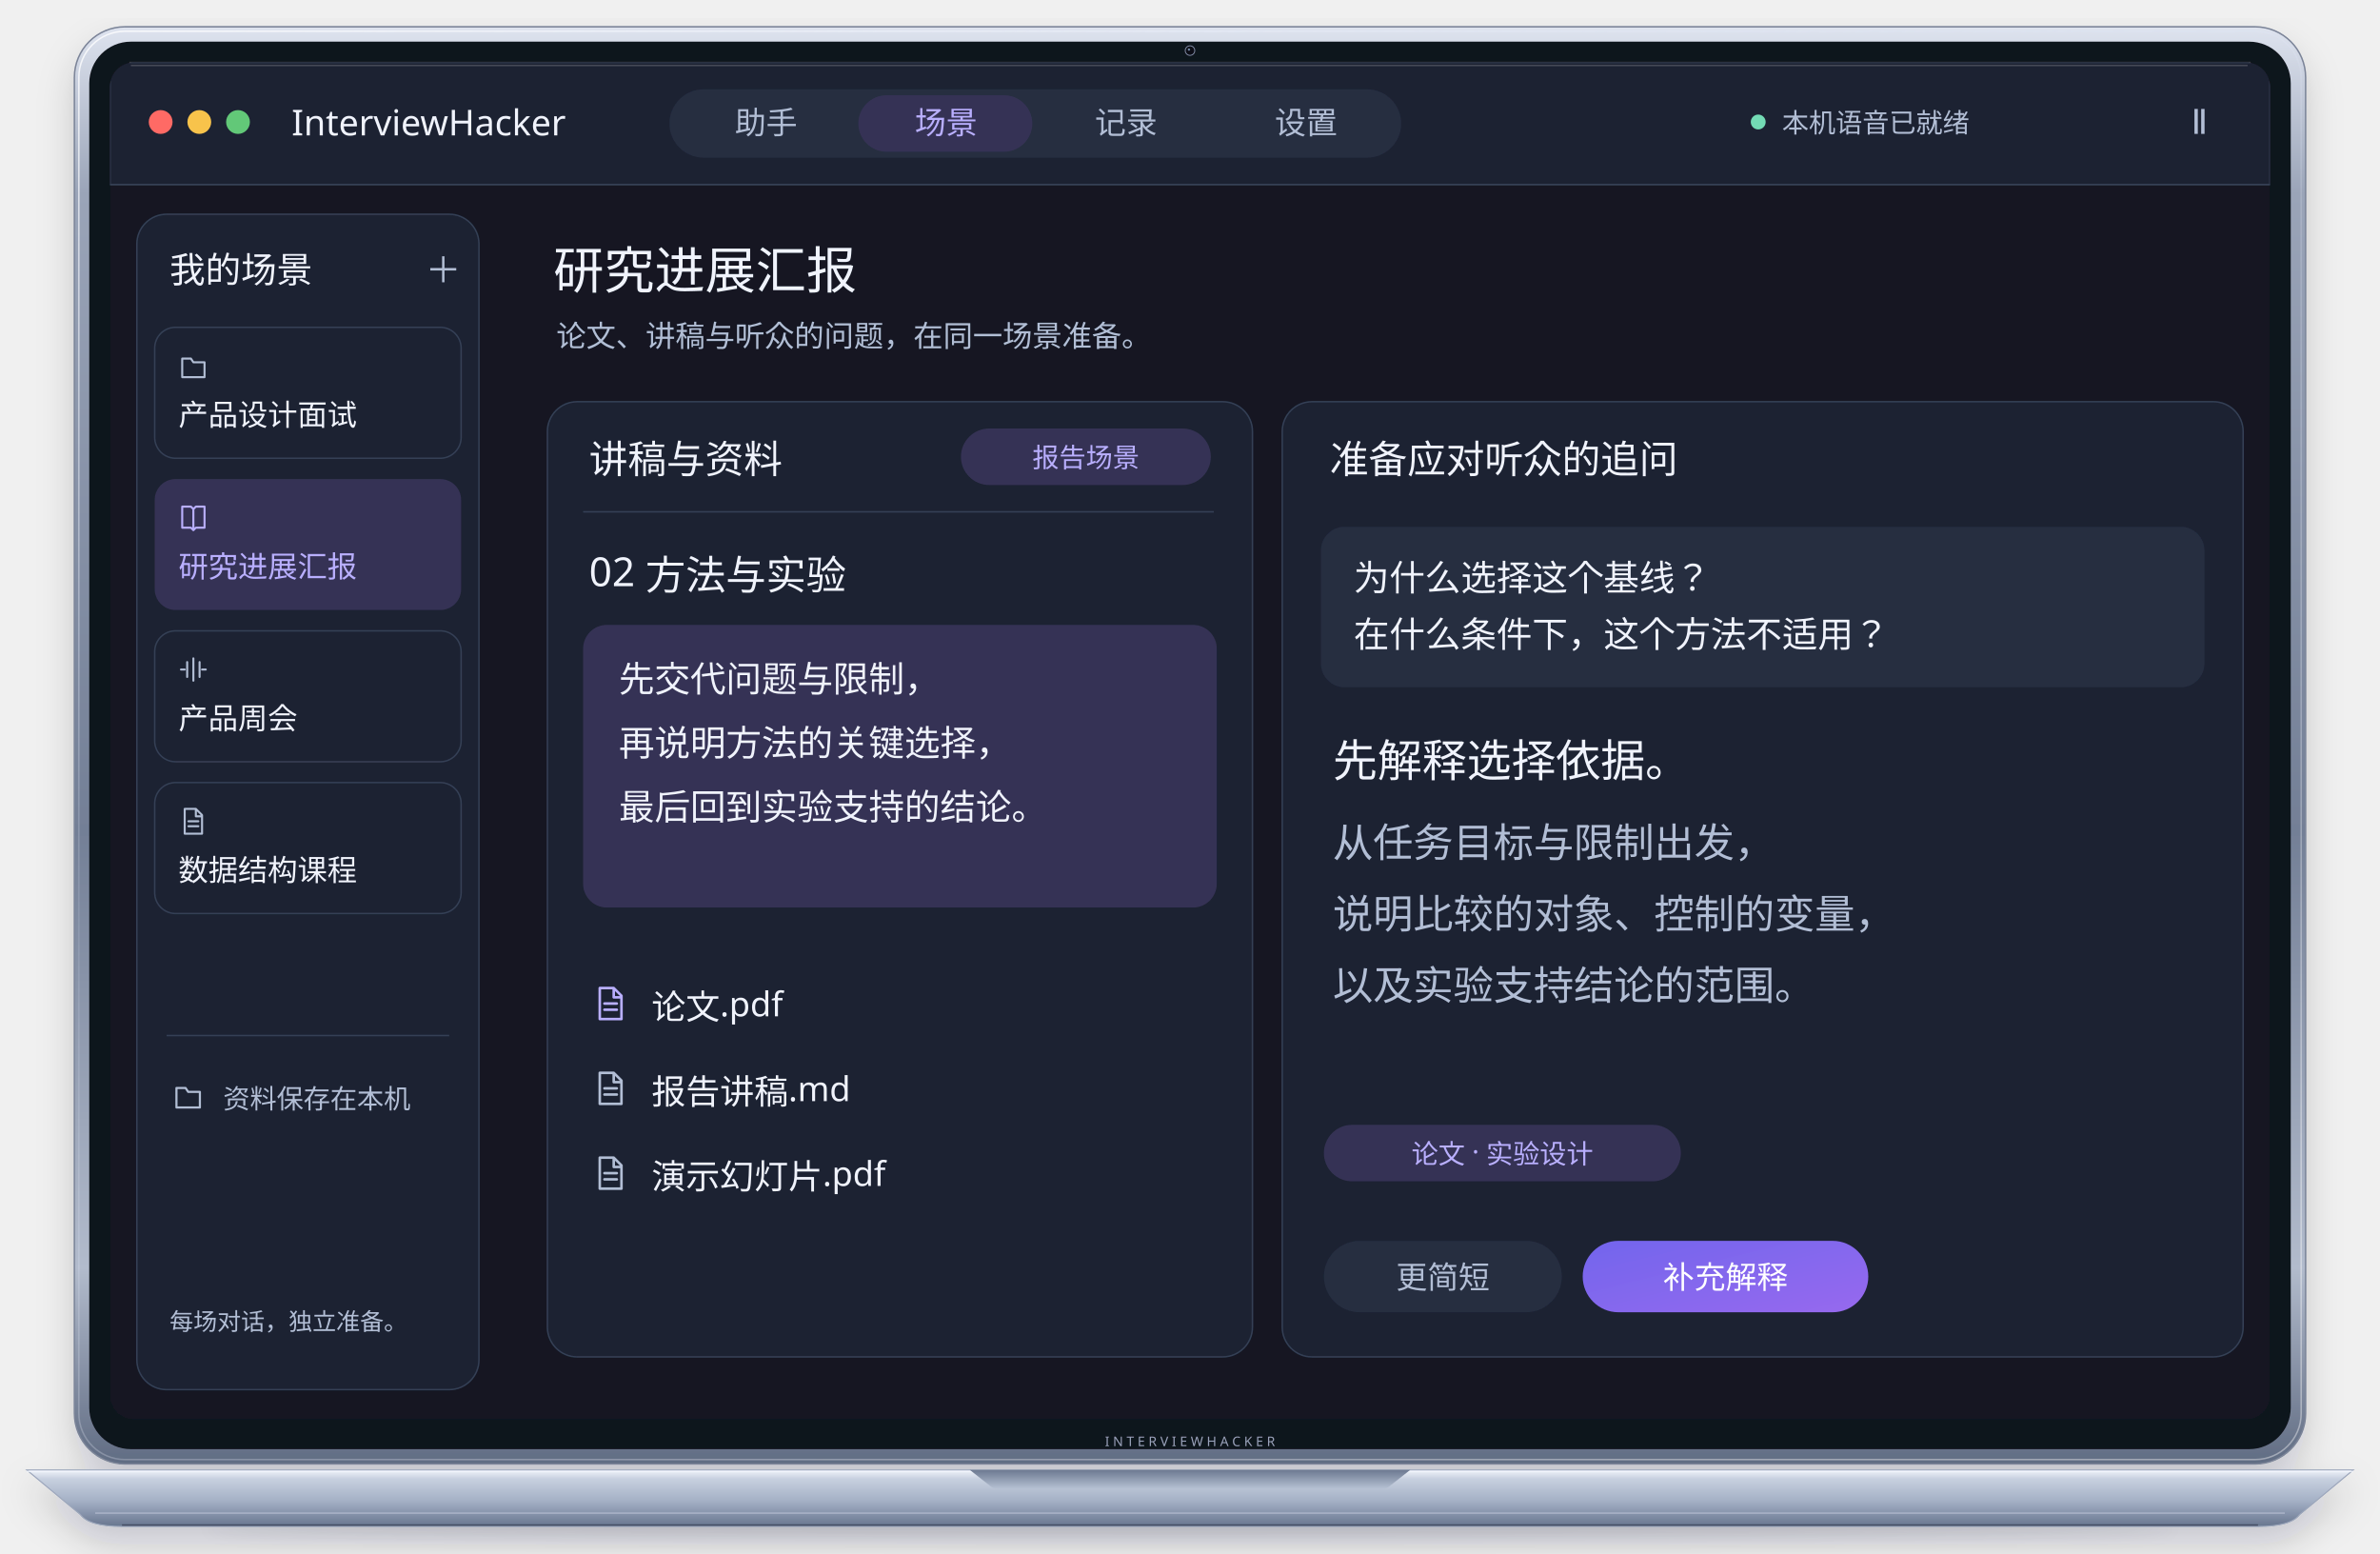
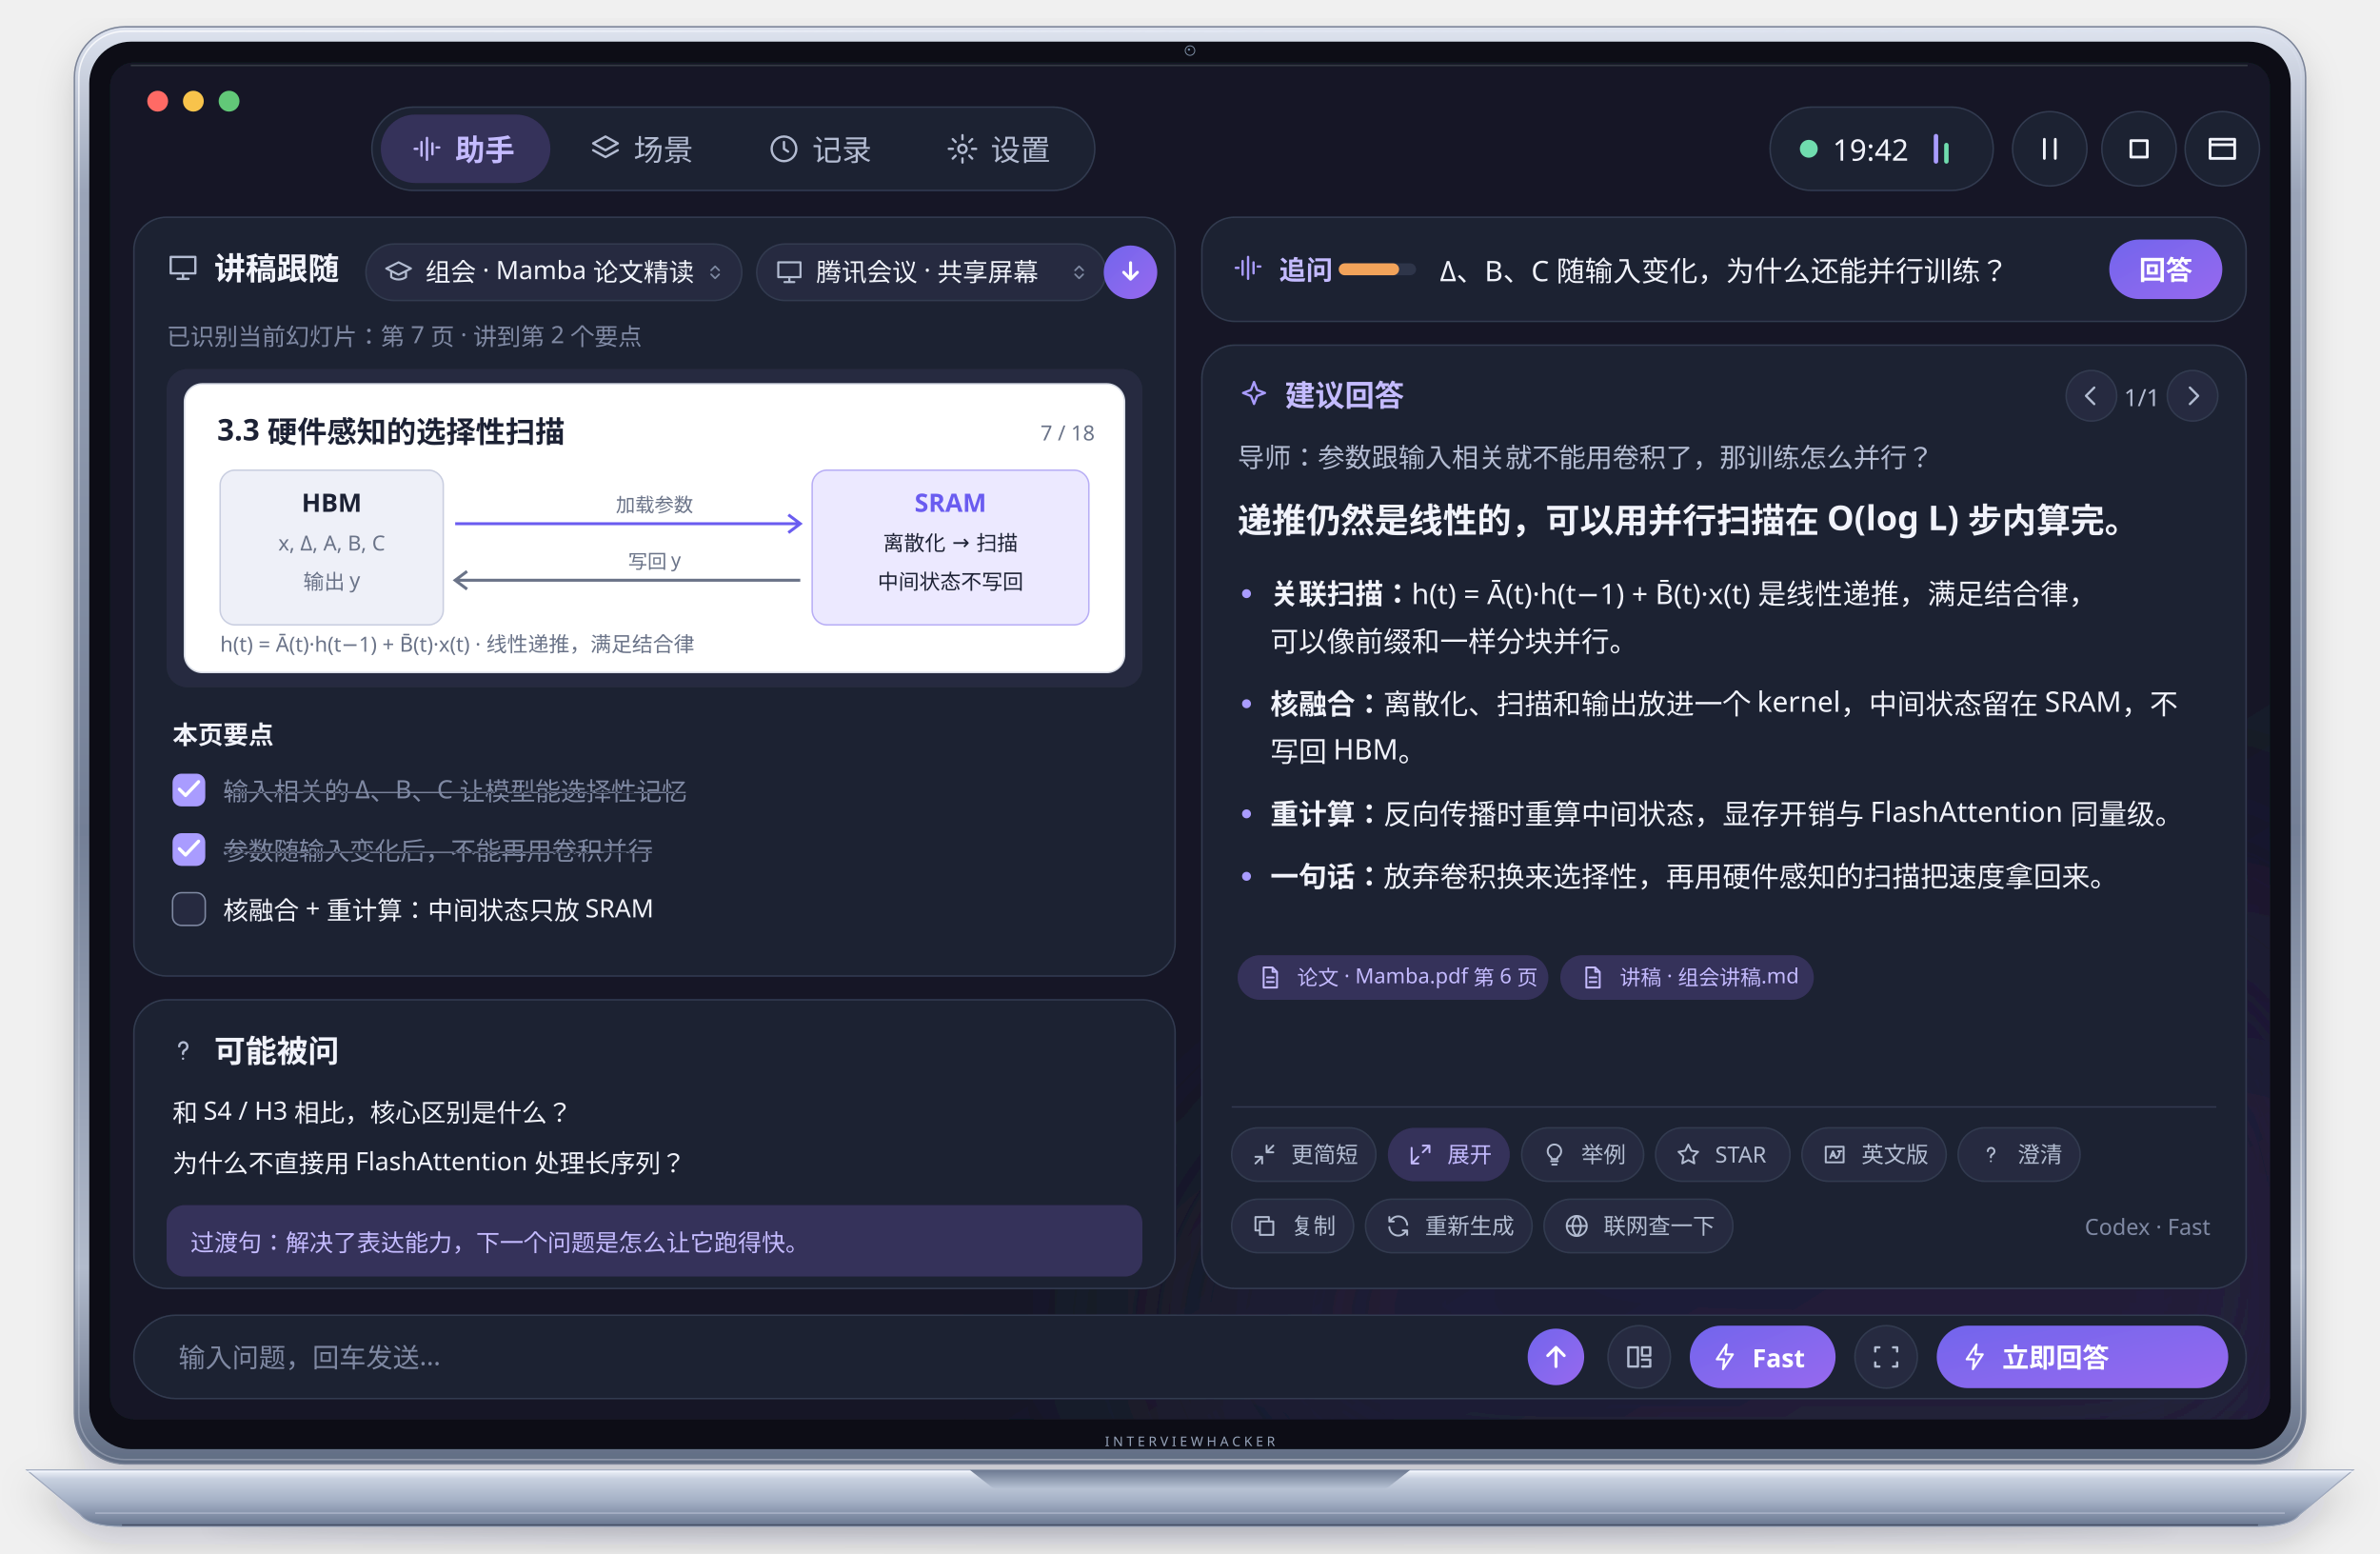
<svg xmlns="http://www.w3.org/2000/svg" width="1600" height="1044" viewBox="0 0 1600 1044" fill="none">
  <defs>
    <linearGradient id="accent" x1="0" y1="0" x2="1" y2="1">
      <stop stop-color="#7265ed" />
      <stop offset="1" stop-color="#9769ee" />
+     </linearGradient>
+     <linearGradient id="canvas" x1="0" y1="0" x2="1" y2="1">
+       <stop stop-color="#151926" />
+       <stop offset=".7" stop-color="#151926" />
+       <stop offset="1" stop-color="#221d3a" />
+     </linearGradient>
+     <linearGradient id="room" x1="0" y1="0" x2="1" y2="1">
+       <stop stop-color="#3a4258" />
+       <stop offset="1" stop-color="#1f2434" />
    </linearGradient>
    <linearGradient id="metal" x1="0" y1="0" x2="0" y2="1">
      <stop stop-color="#e1e6f1" />
      <stop offset=".12" stop-color="#9aa4b8" />
      <stop offset=".56" stop-color="#737f96" />
      <stop offset=".86" stop-color="#b2bbcc" />
      <stop offset="1" stop-color="#5d6980" />
    </linearGradient>
    <linearGradient id="rim-light" x1="0" y1="0" x2=".7" y2="1">
      <stop stop-color="#fff" stop-opacity=".8" />
      <stop offset=".42" stop-color="#e0e8fb" stop-opacity=".14" />
      <stop offset="1" stop-color="#fff" stop-opacity=".4" />
    </linearGradient>
    <linearGradient id="base" x1="0" y1="0" x2="0" y2="1">
      <stop stop-color="#f0f3fa" />
      <stop offset=".16" stop-color="#c7d0df" />
      <stop offset=".55" stop-color="#a4b0c5" />
      <stop offset="1" stop-color="#67758f" />
    </linearGradient>
    <linearGradient id="notch" x1="0" y1="0" x2="0" y2="1">
      <stop stop-color="#6c7991" />
      <stop offset="1" stop-color="#b8c3d5" />
    </linearGradient>
    <clipPath id="display">
      <rect x="74" y="42" width="1452" height="912" rx="16" />
    </clipPath>
    <filter id="device-shadow" x="-8%" y="-6%" width="116%" height="126%">
      <feDropShadow dx="0" dy="12" stdDeviation="12" flood-color="#0d1426" flood-opacity=".17" />
    </filter>
    <filter id="contact-shadow" x="-10%" y="-100%" width="120%" height="300%">
      <feGaussianBlur stdDeviation="6" />
    </filter>
+     <filter id="soft-glow" x="-50%" y="-50%" width="200%" height="200%">
+       <feGaussianBlur stdDeviation="90" />
+     </filter>
    <filter id="card-shadow" x="-20%" y="-20%" width="140%" height="160%">
-       <feDropShadow dx="0" dy="15" stdDeviation="17" flood-color="#0d1426" flood-opacity=".16" />
+       <feDropShadow dx="0" dy="18" stdDeviation="20" flood-color="#05070d" flood-opacity=".45" />
    </filter>
    <filter id="phone-shadow" x="-20%" y="-10%" width="140%" height="130%">
      <feDropShadow dx="0" dy="12" stdDeviation="10" flood-color="#0d1426" flood-opacity=".18" />
    </filter>
  </defs>
  <g font-family="'HarmonyOS Sans SC','PingFang SC','Microsoft YaHei',sans-serif" text-rendering="geometricPrecision">
    <ellipse cx="800" cy="1026" rx="660" ry="6" fill="#101626" opacity=".16" filter="url(#contact-shadow)" />
    <g filter="url(#device-shadow)">
      <rect x="50" y="18" width="1500" height="966" rx="34" fill="url(#metal)" stroke="#7b8498" />
      <rect x="53" y="21" width="1494" height="960" rx="31" fill="none" stroke="url(#rim-light)" />
-       <rect x="60" y="28" width="1480" height="946" rx="28" fill="#10131b" stroke="none" />
-       <path d="M87 42H1513" stroke="#bfc8db" stroke-opacity=".25" />
+       <rect x="60" y="28" width="1480" height="946" rx="28" fill="#0c0f16" stroke="none" />
      <circle cx="800" cy="34" r="3.2" fill="#090d15" stroke="#8491aa" stroke-width=".6" />
      <circle cx="799.3" cy="33.3" r=".8" fill="#7186a5" />
      <g clip-path="url(#display)">
-         <rect x="74" y="42" width="1452" height="912" rx="16" fill="#121723" stroke="none" />
-         <rect x="74" y="42" width="1452" height="82" rx="0" fill="#1c2232" stroke="#343f55" />
-         <path d="M74 124H1526" stroke="#343f55" />
-         <circle cx="108" cy="82" r="8" fill="#ff6a65" />
-         <circle cx="134" cy="82" r="8" fill="#f8c34b" />
-         <circle cx="160" cy="82" r="8" fill="#62c878" />
-         <text x="196" y="91" font-size="24" font-weight="500" fill="#f0f3fc">InterviewHacker</text>
-         <rect x="450" y="60" width="492" height="46" rx="23" fill="#252d40" stroke="none" />
-         <text x="515" y="90" font-size="21" font-weight="500" fill="#b2bed5" text-anchor="middle">助手</text>
-         <rect x="577" y="64" width="117" height="38" rx="19" fill="#353254" stroke="none" />
-         <text x="636" y="90" font-size="21" font-weight="500" fill="#b9afff" text-anchor="middle">场景</text>
-         <text x="757" y="90" font-size="21" font-weight="500" fill="#b2bed5" text-anchor="middle">记录</text>
-         <text x="878" y="90" font-size="21" font-weight="500" fill="#b2bed5" text-anchor="middle">设置</text>
-         <circle cx="1182" cy="82" r="5" fill="#73dbb5" />
-         <text x="1198" y="89" font-size="18" font-weight="400" fill="#b2bed5">本机语音已就绪</text>
-         <text x="1473" y="90" font-size="23" font-weight="400" fill="#b2bed5">Ⅱ</text>
-         <rect x="92" y="144" width="230" height="790" rx="20" fill="#1c2232" stroke="#343f55" />
-         <text x="114" y="190" font-size="24" font-weight="500" fill="#f0f3fc">我的场景</text>
-         <text x="286" y="190" font-size="24" font-weight="400" fill="#b2bed5">＋</text>
-         <rect x="104" y="220" width="206" height="88" rx="14" fill="#1c2232" stroke="#343f55" />
-         <g transform="translate(120 236) scale(0.8333333)" fill="none" stroke="#b2bed5" stroke-width="1.65" stroke-linecap="round" stroke-linejoin="round">
-           <path d="M3 6h7l2 3h9v12H3z" />
-         </g>
-         <text x="120" y="286" font-size="20" font-weight="400" fill="#f0f3fc">产品设计面试</text>
-         <rect x="104" y="322" width="206" height="88" rx="14" fill="#353254" stroke="none" />
-         <g transform="translate(120 338) scale(0.8333333)" fill="none" stroke="#b9afff" stroke-width="1.65" stroke-linecap="round" stroke-linejoin="round">
-           <path d="M3 3h7l2 2 2-2h7v17h-7l-2 2-2-2H3zM12 5v17" />
-         </g>
-         <text x="120" y="388" font-size="20" font-weight="500" fill="#b9afff">研究进展汇报</text>
-         <rect x="104" y="424" width="206" height="88" rx="14" fill="#1c2232" stroke="#343f55" />
-         <g transform="translate(120 440) scale(0.8333333)" fill="none" stroke="#b2bed5" stroke-width="1.65" stroke-linecap="round" stroke-linejoin="round">
-           <path d="M2 12h3m2-6v12m5-15v18m5-15v12m2-6h3" />
-         </g>
-         <text x="120" y="490" font-size="20" font-weight="400" fill="#f0f3fc">产品周会</text>
-         <rect x="104" y="526" width="206" height="88" rx="14" fill="#1c2232" stroke="#343f55" />
-         <g transform="translate(120 542) scale(0.8333333)" fill="none" stroke="#b2bed5" stroke-width="1.65" stroke-linecap="round" stroke-linejoin="round">
-           <path d="M5 2h9l5 5v15H5zM14 2v6h5M8 12h8M8 16h8" />
-         </g>
-         <text x="120" y="592" font-size="20" font-weight="400" fill="#f0f3fc">数据结构课程</text>
-         <path d="M112 696H302" stroke="#343f55" />
-         <g transform="translate(116 726) scale(0.875)" fill="none" stroke="#b2bed5" stroke-width="1.65" stroke-linecap="round" stroke-linejoin="round">
-           <path d="M3 6h7l2 3h9v12H3z" />
-         </g>
-         <text x="150" y="745" font-size="18" font-weight="400" fill="#b2bed5">资料保存在本机</text>
-         <text x="114" y="894" font-size="16" font-weight="400" fill="#b2bed5">每场对话，独立准备。</text>
-         <text x="372" y="194" font-size="34" font-weight="500" fill="#f0f3fc">研究进展汇报</text>
-         <text x="374" y="233" font-size="20" font-weight="400" fill="#b2bed5">论文、讲稿与听众的问题，在同一场景准备。</text>
-         <rect x="368" y="270" width="474" height="642" rx="20" fill="#1c2232" stroke="#343f55" />
-         <rect x="862" y="270" width="646" height="642" rx="20" fill="#1c2232" stroke="#343f55" />
-         <text x="396" y="318" font-size="26" font-weight="500" fill="#f0f3fc">讲稿与资料</text>
-         <rect x="646" y="288" width="168" height="38" rx="19" fill="#353254" stroke="none" />
-         <text x="730" y="314" font-size="18" font-weight="500" fill="#b9afff" text-anchor="middle">报告场景</text>
-         <path d="M392 344H816" stroke="#343f55" />
-         <text x="396" y="394" font-size="27" font-weight="500" fill="#f0f3fc">02  方法与实验</text>
-         <rect x="392" y="420" width="426" height="190" rx="16" fill="#353254" stroke="none" />
-         <text x="416" y="465" font-size="24" font-weight="400" fill="#f0f3fc">先交代问题与限制，</text>
-         <text x="416" y="508" font-size="24" font-weight="400" fill="#f0f3fc">再说明方法的关键选择，</text>
-         <text x="416" y="551" font-size="24" font-weight="400" fill="#f0f3fc">最后回到实验支持的结论。</text>
-         <g transform="translate(398 662) scale(1.041667)" fill="none" stroke="#b9afff" stroke-width="1.65" stroke-linecap="round" stroke-linejoin="round">
-           <path d="M5 2h9l5 5v15H5zM14 2v6h5M8 12h8M8 16h8" />
-         </g>
-         <text x="438" y="685" font-size="23" font-weight="400" fill="#f0f3fc">论文.pdf</text>
-         <g transform="translate(398 719) scale(1.041667)" fill="none" stroke="#b2bed5" stroke-width="1.65" stroke-linecap="round" stroke-linejoin="round">
-           <path d="M5 2h9l5 5v15H5zM14 2v6h5M8 12h8M8 16h8" />
-         </g>
-         <text x="438" y="742" font-size="23" font-weight="400" fill="#f0f3fc">报告讲稿.md</text>
-         <g transform="translate(398 776) scale(1.041667)" fill="none" stroke="#b2bed5" stroke-width="1.65" stroke-linecap="round" stroke-linejoin="round">
-           <path d="M5 2h9l5 5v15H5zM14 2v6h5M8 12h8M8 16h8" />
-         </g>
-         <text x="438" y="799" font-size="23" font-weight="400" fill="#f0f3fc">演示幻灯片.pdf</text>
-         <text x="894" y="318" font-size="26" font-weight="500" fill="#f0f3fc">准备应对听众的追问</text>
-         <rect x="888" y="354" width="594" height="108" rx="16" fill="#252d40" stroke="none" />
-         <text x="910" y="397" font-size="24" font-weight="400" fill="#f0f3fc">为什么选择这个基线？</text>
-         <text x="910" y="435" font-size="24" font-weight="400" fill="#f0f3fc">在什么条件下，这个方法不适用？</text>
-         <text x="896" y="522" font-size="30" font-weight="500" fill="#f0f3fc">先解释选择依据。</text>
-         <text x="896" y="576" font-size="27" font-weight="400" fill="#b2bed5">从任务目标与限制出发，</text>
-         <text x="896" y="624" font-size="27" font-weight="400" fill="#b2bed5">说明比较的对象、控制的变量，</text>
-         <text x="896" y="672" font-size="27" font-weight="400" fill="#b2bed5">以及实验支持结论的范围。</text>
-         <rect x="890" y="756" width="240" height="38" rx="19" fill="#353254" stroke="none" />
-         <text x="1010" y="782" font-size="18" font-weight="500" fill="#b9afff" text-anchor="middle">论文 · 实验设计</text>
-         <rect x="890" y="834" width="160" height="48" rx="24" fill="#252d40" stroke="none" />
-         <text x="970" y="866" font-size="21" font-weight="500" fill="#b2bed5" text-anchor="middle">更简短</text>
-         <rect x="1064" y="834" width="192" height="48" rx="24" fill="url(#accent)" stroke="none" />
-         <text x="1160" y="866" font-size="21" font-weight="500" fill="#fff" text-anchor="middle">补充解释</text>
+         <rect x="74" y="42" width="1452" height="912" rx="16" fill="url(#canvas)" stroke="none" />
+         <ellipse cx="1300" cy="900" rx="520" ry="260" fill="#221d3a" opacity=".7" filter="url(#soft-glow)" />
+         <circle cx="106" cy="68" r="7" fill="#ff6a65" />
+         <circle cx="130" cy="68" r="7" fill="#f8c34b" />
+         <circle cx="154" cy="68" r="7" fill="#62c878" />
+         <rect x="250" y="72" width="486" height="56" rx="28" fill="#1d2232" stroke="#323a50" />
+         <rect x="256" y="77" width="114" height="46" rx="23" fill="#35305a" stroke="none" />
+         <g transform="translate(276 89) scale(0.92)" fill="none" stroke="#c4bbff" stroke-width="1.7" stroke-linecap="round" stroke-linejoin="round">
+           <path d="M3 12h2m3-5v10m4-13v16m4-12v8m3-5h2" />
+         </g>
+         <text x="306" y="108" font-size="20" font-weight="600" fill="#c4bbff">助手</text>
+         <g transform="translate(396 89) scale(0.92)" fill="none" stroke="#b3bcd2" stroke-width="1.7" stroke-linecap="round" stroke-linejoin="round">
+           <path d="m12 3 9 5-9 5-9-5zM3 13l9 5 9-5" />
+         </g>
+         <text x="426" y="108" font-size="20" font-weight="500" fill="#b3bcd2">场景</text>
+         <g transform="translate(516 89) scale(0.92)" fill="none" stroke="#b3bcd2" stroke-width="1.7" stroke-linecap="round" stroke-linejoin="round">
+           <path d="M12 7v5l3 2M21 12a9 9 0 1 1-18 0 9 9 0 0 1 18 0" />
+         </g>
+         <text x="546" y="108" font-size="20" font-weight="500" fill="#b3bcd2">记录</text>
+         <g transform="translate(636 89) scale(0.92)" fill="none" stroke="#b3bcd2" stroke-width="1.7" stroke-linecap="round" stroke-linejoin="round">
+           <path d="M12 9a3 3 0 1 0 0 6 3 3 0 0 0 0-6M12 2v3m0 14v3M2 12h3m14 0h3M4.9 4.9l2.1 2.1m10 10 2.1 2.1M4.9 19.1 7 17M17 7l2.1-2.1" />
+         </g>
+         <text x="666" y="108" font-size="20" font-weight="500" fill="#b3bcd2">设置</text>
+         <rect x="1190" y="72" width="150" height="56" rx="28" fill="#1d2232" stroke="#323a50" />
+         <circle cx="1216" cy="100" r="6" fill="#6fdcae" />
+         <text x="1232" y="108" font-size="20" font-weight="500" fill="#f1f3fb">19:42</text>
+         <rect x="1300" y="90" width="3" height="20" rx="1.5" fill="#a99cff" stroke="none" />
+         <rect x="1307" y="96" width="3" height="14" rx="1.5" fill="#6fdcae" stroke="none" />
+         <circle cx="1378" cy="100" r="25" fill="#1d2232" stroke="#323a50" />
+         <g transform="translate(1367 89) scale(0.92)" fill="none" stroke="#f1f3fb" stroke-width="2" stroke-linecap="round" stroke-linejoin="round">
+           <path d="M8 5v14M16 5v14" />
+         </g>
+         <circle cx="1438" cy="100" r="25" fill="#1d2232" stroke="#323a50" />
+         <g transform="translate(1427 89) scale(0.92)" fill="none" stroke="#f1f3fb" stroke-width="2" stroke-linecap="round" stroke-linejoin="round">
+           <path d="M6 6h12v12H6z" />
+         </g>
+         <circle cx="1494" cy="100" r="25" fill="#1d2232" stroke="#323a50" />
+         <g transform="translate(1483 89) scale(0.92)" fill="none" stroke="#f1f3fb" stroke-width="2" stroke-linecap="round" stroke-linejoin="round">
+           <path d="M3 5h18v14H3zM3 9h18" />
+         </g>
+         <rect x="90" y="146" width="700" height="510" rx="22" fill="#1d2232" stroke="#323a50" />
+         <g transform="translate(112 169) scale(0.92)" fill="none" stroke="#b3bcd2" stroke-width="1.7" stroke-linecap="round" stroke-linejoin="round">
+           <path d="M3 4h18v12H3zM12 16v4M8 20h8" />
+         </g>
+         <text x="144" y="188" font-size="21" font-weight="600" fill="#f1f3fb">讲稿跟随</text>
+         <rect x="246" y="164" width="252.72" height="38" rx="19" fill="#262c3f" stroke="#323a50" />
+         <g transform="translate(258 173) scale(0.83)" fill="none" stroke="#b3bcd2" stroke-width="1.7" stroke-linecap="round" stroke-linejoin="round">
+           <path d="m2 9 10-5 10 5-10 5zM6 11v5c3.5 2.5 8.5 2.5 12 0v-5" />
+         </g>
+         <text x="286" y="189" font-size="17" font-weight="500" fill="#f1f3fb">组会 · Mamba 论文精读</text>
+         <g transform="translate(472.72 175) scale(0.67)" fill="none" stroke="#7f89a3" stroke-width="1.7" stroke-linecap="round" stroke-linejoin="round">
+           <path d="m8 10 4-4 4 4M8 14l4 4 4-4" />
+         </g>
+         <rect x="508.72" y="164" width="234.7" height="38" rx="19" fill="#262c3f" stroke="#323a50" />
+         <g transform="translate(520.72 173) scale(0.83)" fill="none" stroke="#b3bcd2" stroke-width="1.7" stroke-linecap="round" stroke-linejoin="round">
+           <path d="M3 4h18v12H3zM12 16v4M8 20h8" />
+         </g>
+         <text x="548.72" y="189" font-size="17" font-weight="500" fill="#f1f3fb">腾讯会议 · 共享屏幕</text>
+         <g transform="translate(717.42 175) scale(0.67)" fill="none" stroke="#7f89a3" stroke-width="1.7" stroke-linecap="round" stroke-linejoin="round">
+           <path d="m8 10 4-4 4 4M8 14l4 4 4-4" />
+         </g>
+         <circle cx="760" cy="183" r="18" fill="url(#accent)" />
+         <g transform="translate(749 172) scale(0.92)" fill="none" stroke="#fff" stroke-width="2.2" stroke-linecap="round" stroke-linejoin="round">
+           <path d="M12 5v12m-5-5 5 5 5-5" />
+         </g>
+         <text x="112" y="232" font-size="16" font-weight="400" fill="#7f89a3">已识别当前幻灯片：第 7 页 · 讲到第 2 个要点</text>
+         <rect x="112" y="248" width="656" height="214" rx="14" fill="#262c3f" stroke="none" />
+         <rect x="124" y="258" width="632" height="194" rx="12" fill="#ffffff" stroke="#d7dbe6" />
+         <text x="146" y="296" font-size="20" font-weight="600" fill="#1f2335">3.3  硬件感知的选择性扫描</text>
+         <text x="736" y="296" font-size="14" font-weight="500" fill="#6a7388" text-anchor="end">7 / 18</text>
+         <rect x="148" y="316" width="150" height="104" rx="10" fill="#eef0f8" stroke="#c9cee0" />
+         <text x="223" y="344" font-size="17" font-weight="600" fill="#1f2335" text-anchor="middle">HBM</text>
+         <text x="223" y="370" font-size="14" font-weight="400" fill="#6a7388" text-anchor="middle">x, Δ, A, B, C</text>
+         <text x="223" y="396" font-size="14" font-weight="400" fill="#6a7388" text-anchor="middle">输出 y</text>
+         <rect x="546" y="316" width="186" height="104" rx="10" fill="#ece9ff" stroke="#b8aef5" />
+         <text x="639" y="344" font-size="17" font-weight="600" fill="#6a5cf0" text-anchor="middle">SRAM</text>
+         <text x="639" y="370" font-size="14" font-weight="400" fill="#1f2335" text-anchor="middle">离散化 → 扫描</text>
+         <text x="639" y="396" font-size="14" font-weight="400" fill="#1f2335" text-anchor="middle">中间状态不写回</text>
+         <path d="M306 352H538m-8-6 8 6-8 6" stroke="#6a5cf0" stroke-width="2" fill="none" />
+         <path d="M538 390H306m8-6-8 6 8 6" stroke="#6a7388" stroke-width="2" fill="none" />
+         <text x="440" y="344" font-size="13" font-weight="400" fill="#6a7388" text-anchor="middle">加载参数</text>
+         <text x="440" y="382" font-size="13" font-weight="400" fill="#6a7388" text-anchor="middle">写回 y</text>
+         <text x="148" y="438" font-size="14" font-weight="400" fill="#6a7388">h(t) = Ā(t)·h(t−1) + B̄(t)·x(t)  · 线性递推，满足结合律</text>
+         <text x="116" y="500" font-size="17" font-weight="600" fill="#f1f3fb">本页要点</text>
+         <rect x="116" y="520" width="22" height="22" rx="6" fill="#a99cff" stroke="none" />
+         <g transform="translate(116 519) scale(0.92)" fill="none" stroke="#fff" stroke-width="2.4" stroke-linecap="round" stroke-linejoin="round">
+           <path d="m5 12.5 4.5 4.5L19 7" />
+         </g>
+         <text x="150" y="538" font-size="17" font-weight="400" fill="#7f89a3" text-decoration="line-through">输入相关的 Δ、B、C 让模型能选择性记忆</text>
+         <rect x="116" y="560" width="22" height="22" rx="6" fill="#a99cff" stroke="none" />
+         <g transform="translate(116 559) scale(0.92)" fill="none" stroke="#fff" stroke-width="2.4" stroke-linecap="round" stroke-linejoin="round">
+           <path d="m5 12.5 4.5 4.5L19 7" />
+         </g>
+         <text x="150" y="578" font-size="17" font-weight="400" fill="#7f89a3" text-decoration="line-through">参数随输入变化后，不能再用卷积并行</text>
+         <rect x="116" y="600" width="22" height="22" rx="6" fill="#262c3f" stroke="#7f89a3" />
+         <text x="150" y="618" font-size="17" font-weight="400" fill="#f1f3fb">核融合 + 重计算：中间状态只放 SRAM</text>
+         <rect x="90" y="672" width="700" height="194" rx="22" fill="#1d2232" stroke="#323a50" />
+         <g transform="translate(112 695) scale(0.92)" fill="none" stroke="#b3bcd2" stroke-width="1.7" stroke-linecap="round" stroke-linejoin="round">
+           <path d="M9.2 9a3 3 0 1 1 4.3 2.7c-.9.4-1.5 1.2-1.5 2.2v.6M12 18h.01" />
+         </g>
+         <text x="144" y="714" font-size="21" font-weight="600" fill="#f1f3fb">可能被问</text>
+         <text x="116" y="754" font-size="17" fill="#f1f3fb" font-weight="400">和 S4 / H3 相比，核心区别是什么？</text>
+         <text x="116" y="788" font-size="17" fill="#f1f3fb" font-weight="400">为什么不直接用 FlashAttention 处理长序列？</text>
+         <rect x="112" y="810" width="656" height="48" rx="12" fill="#35305a" stroke="none" />
+         <text x="128" y="841" font-size="16" font-weight="500" fill="#c4bbff">过渡句：解决了表达能力，下一个问题是怎么让它跑得快。</text>
+         <rect x="808" y="146" width="702" height="70" rx="22" fill="#1d2232" stroke="#323a50" />
+         <g transform="translate(828 169) scale(0.92)" fill="none" stroke="#a99cff" stroke-width="1.7" stroke-linecap="round" stroke-linejoin="round">
+           <path d="M3 12h2m3-5v10m4-13v16m4-12v8m3-5h2" />
+         </g>
+         <text x="860" y="188" font-size="18" font-weight="600" fill="#c4bbff">追问</text>
+         <rect x="900" y="177" width="52" height="8" rx="4" fill="#2d3449" stroke="none" />
+         <rect x="900" y="177" width="40.56" height="8" rx="4" fill="#f2a35a" stroke="none" />
+         <text x="968" y="189" font-size="19" font-weight="500" fill="#f1f3fb">Δ、B、C 随输入变化，为什么还能并行训练？</text>
+         <rect x="1418" y="161" width="76" height="40" rx="20" fill="url(#accent)" stroke="none" />
+         <text x="1456" y="188" font-size="18" font-weight="600" fill="#fff" text-anchor="middle">回答</text>
+         <rect x="808" y="232" width="702" height="634" rx="22" fill="#1d2232" stroke="#323a50" />
+         <g transform="translate(832 254) scale(0.92)" fill="none" stroke="#a99cff" stroke-width="1.7" stroke-linecap="round" stroke-linejoin="round">
+           <path d="m12 3 2.2 5.8L20 11l-5.8 2.2L12 19l-2.2-5.8L4 11l5.8-2.2z" />
+         </g>
+         <text x="864" y="273" font-size="20" font-weight="600" fill="#c4bbff">建议回答</text>
+         <circle cx="1406" cy="266" r="17" fill="#262c3f" stroke="#323a50" />
+         <g transform="translate(1395 255) scale(0.92)" fill="none" stroke="#b3bcd2" stroke-width="1.7" stroke-linecap="round" stroke-linejoin="round">
+           <path d="m14 6-6 6 6 6" />
+         </g>
+         <text x="1440" y="273" font-size="16" font-weight="500" fill="#b3bcd2" text-anchor="middle">1/1</text>
+         <circle cx="1474" cy="266" r="17" fill="#262c3f" stroke="#323a50" />
+         <g transform="translate(1463 255) scale(0.92)" fill="none" stroke="#b3bcd2" stroke-width="1.7" stroke-linecap="round" stroke-linejoin="round">
+           <path d="m10 6 6 6-6 6" />
+         </g>
+         <text x="832" y="314" font-size="18" fill="#b3bcd2" font-weight="400">导师：参数跟输入相关就不能用卷积了，那训练怎么并行？</text>
+         <text x="832" y="358" font-size="23" fill="#f1f3fb" font-weight="400">
+           <tspan font-weight="600" fill="#f1f3fb">递推仍然是线性的，可以用并行扫描在 O(log L) 步内算完。</tspan>
+         </text>
+         <circle cx="838" cy="399" r="3" fill="#a99cff" />
+         <text x="854" y="406" font-size="19" fill="#f1f3fb" font-weight="400">
+           <tspan font-weight="600" fill="#f1f3fb">关联扫描：</tspan>h(t) = Ā(t)·h(t−1) + B̄(t)·x(t) 是线性递推，满足结合律，</text>
+         <text x="854" y="438" font-size="19" fill="#f1f3fb" font-weight="400">可以像前缀和一样分块并行。</text>
+         <circle cx="838" cy="473" r="3" fill="#a99cff" />
+         <text x="854" y="480" font-size="19" fill="#f1f3fb" font-weight="400">
+           <tspan font-weight="600" fill="#f1f3fb">核融合：</tspan>离散化、扫描和输出放进一个 kernel，中间状态留在 SRAM，不</text>
+         <text x="854" y="512" font-size="19" fill="#f1f3fb" font-weight="400">写回 HBM。</text>
+         <circle cx="838" cy="547" r="3" fill="#a99cff" />
+         <text x="854" y="554" font-size="19" fill="#f1f3fb" font-weight="400">
+           <tspan font-weight="600" fill="#f1f3fb">重计算：</tspan>反向传播时重算中间状态，显存开销与 FlashAttention 同量级。</text>
+         <circle cx="838" cy="589" r="3" fill="#a99cff" />
+         <text x="854" y="596" font-size="19" fill="#f1f3fb" font-weight="400">
+           <tspan font-weight="600" fill="#f1f3fb">一句话：</tspan>放弃卷积换来选择性，再用硬件感知的扫描把速度拿回来。</text>
+         <rect x="832" y="642" width="208.94" height="30" rx="15" fill="#35305a" stroke="none" />
+         <g transform="translate(845 648) scale(0.75)" fill="none" stroke="#c4bbff" stroke-width="1.7" stroke-linecap="round" stroke-linejoin="round">
+           <path d="M6 3h8l4 4v14H6zM14 3v4h4M9 12h6M9 16h6" />
+         </g>
+         <text x="872" y="662.04" font-size="14" font-weight="500" fill="#c4bbff">论文 · Mamba.pdf 第 6 页</text>
+         <rect x="1048.94" y="642" width="170.44" height="30" rx="15" fill="#35305a" stroke="none" />
+         <g transform="translate(1061.94 648) scale(0.75)" fill="none" stroke="#c4bbff" stroke-width="1.7" stroke-linecap="round" stroke-linejoin="round">
+           <path d="M6 3h8l4 4v14H6zM14 3v4h4M9 12h6M9 16h6" />
+         </g>
+         <text x="1088.94" y="662.04" font-size="14" font-weight="500" fill="#c4bbff">讲稿 · 组会讲稿.md</text>
+         <path d="M828 744L1490 744" stroke="#323a50" />
+         <rect x="828" y="758" width="97" height="36" rx="18" fill="#262c3f" stroke="#323a50" />
+         <g transform="translate(841 767) scale(0.75)" fill="none" stroke="#b3bcd2" stroke-width="1.7" stroke-linecap="round" stroke-linejoin="round">
+           <path d="M4 14h6v6M20 10h-6V4M14 10l6-6M4 20l6-6" />
+         </g>
+         <text x="868" y="781.4" font-size="15" font-weight="500" fill="#b3bcd2">更简短</text>
+         <rect x="933" y="758" width="82" height="36" rx="18" fill="#35305a" stroke="none" />
+         <g transform="translate(946 767) scale(0.75)" fill="none" stroke="#c4bbff" stroke-width="1.7" stroke-linecap="round" stroke-linejoin="round">
+           <path d="M14 4h6v6M10 20H4v-14M20 4l-6 6M4 20l6-6" />
+         </g>
+         <text x="973" y="781.4" font-size="15" font-weight="500" fill="#c4bbff">展开</text>
+         <rect x="1023" y="758" width="82" height="36" rx="18" fill="#262c3f" stroke="#323a50" />
+         <g transform="translate(1036 767) scale(0.75)" fill="none" stroke="#b3bcd2" stroke-width="1.7" stroke-linecap="round" stroke-linejoin="round">
+           <path d="M9 18h6M10 21h4M12 3a6 6 0 0 0-3.5 10.9c.6.5 1 1.2 1 2.1h5c0-.9.4-1.6 1-2.1A6 6 0 0 0 12 3" />
+         </g>
+         <text x="1063" y="781.4" font-size="15" font-weight="500" fill="#b3bcd2">举例</text>
+         <rect x="1113" y="758" width="90.4" height="36" rx="18" fill="#262c3f" stroke="#323a50" />
+         <g transform="translate(1126 767) scale(0.75)" fill="none" stroke="#b3bcd2" stroke-width="1.7" stroke-linecap="round" stroke-linejoin="round">
+           <path d="m12 3 2.7 5.6 6.1.9-4.4 4.3 1 6.1L12 17l-5.4 2.9 1-6.1-4.4-4.3 6.1-.9z" />
+         </g>
+         <text x="1153" y="781.4" font-size="15" font-weight="500" fill="#b3bcd2">STAR</text>
+         <rect x="1211.4" y="758" width="97" height="36" rx="18" fill="#262c3f" stroke="#323a50" />
+         <g transform="translate(1224.4 767) scale(0.75)" fill="none" stroke="#b3bcd2" stroke-width="1.7" stroke-linecap="round" stroke-linejoin="round">
+           <path d="M4 5h16v14H4zM8 15l2.5-6 2.5 6M8.8 13h3.4M15 9h3M16.5 9c0 3-1 5-2.5 6" />
+         </g>
+         <text x="1251.4" y="781.4" font-size="15" font-weight="500" fill="#b3bcd2">英文版</text>
+         <rect x="1316.4" y="758" width="82" height="36" rx="18" fill="#262c3f" stroke="#323a50" />
+         <g transform="translate(1329.4 767) scale(0.75)" fill="none" stroke="#b3bcd2" stroke-width="1.7" stroke-linecap="round" stroke-linejoin="round">
+           <path d="M9.2 9a3 3 0 1 1 4.3 2.7c-.9.4-1.5 1.2-1.5 2.2v.6M12 18h.01" />
+         </g>
+         <text x="1356.4" y="781.4" font-size="15" font-weight="500" fill="#b3bcd2">澄清</text>
+         <rect x="828" y="806" width="82" height="36" rx="18" fill="#262c3f" stroke="#323a50" />
+         <g transform="translate(841 815) scale(0.75)" fill="none" stroke="#b3bcd2" stroke-width="1.7" stroke-linecap="round" stroke-linejoin="round">
+           <path d="M8 8h12v12H8zM16 8V4H4v12h4" />
+         </g>
+         <text x="868" y="829.4" font-size="15" font-weight="500" fill="#b3bcd2">复制</text>
+         <rect x="918" y="806" width="112" height="36" rx="18" fill="#262c3f" stroke="#323a50" />
+         <g transform="translate(931 815) scale(0.75)" fill="none" stroke="#b3bcd2" stroke-width="1.7" stroke-linecap="round" stroke-linejoin="round">
+           <path d="M20 11a8 8 0 0 0-14-4.9L4 8M4 4v4h4M4 13a8 8 0 0 0 14 4.9L20 16m0 4v-4h-4" />
+         </g>
+         <text x="958" y="829.4" font-size="15" font-weight="500" fill="#b3bcd2">重新生成</text>
+         <rect x="1038" y="806" width="127" height="36" rx="18" fill="#262c3f" stroke="#323a50" />
+         <g transform="translate(1051 815) scale(0.75)" fill="none" stroke="#b3bcd2" stroke-width="1.7" stroke-linecap="round" stroke-linejoin="round">
+           <path d="M21 12a9 9 0 1 1-18 0 9 9 0 0 1 18 0M3 12h18M12 3c2.5 2.6 3.7 5.6 3.7 9s-1.2 6.4-3.7 9c-2.5-2.6-3.7-5.6-3.7-9S9.5 5.6 12 3" />
+         </g>
+         <text x="1078" y="829.4" font-size="15" font-weight="500" fill="#b3bcd2">联网查一下</text>
+         <text x="1486" y="830" font-size="15" font-weight="400" fill="#7f89a3" text-anchor="end">Codex · Fast</text>
+         <rect x="90" y="884" width="1420" height="56" rx="28" fill="#1d2232" stroke="#323a50" />
+         <text x="120" y="919" font-size="18" font-weight="400" fill="#7f89a3">输入问题，回车发送…</text>
+         <circle cx="1046" cy="912" r="19" fill="url(#accent)" />
+         <g transform="translate(1035 901) scale(0.92)" fill="none" stroke="#fff" stroke-width="2.2" stroke-linecap="round" stroke-linejoin="round">
+           <path d="M12 19V5m-6 6 6-6 6 6" />
+         </g>
+         <circle cx="1102" cy="912" r="21" fill="#262c3f" stroke="#323a50" />
+         <g transform="translate(1091 901) scale(0.92)" fill="none" stroke="#b3bcd2" stroke-width="1.7" stroke-linecap="round" stroke-linejoin="round">
+           <path d="M4 5h7v14H4zM14 5h6v6h-6zM14 14h6v5h-6" />
+         </g>
+         <rect x="1136" y="891" width="98" height="42" rx="21" fill="url(#accent)" stroke="none" />
+         <g transform="translate(1150 902) scale(0.83)" fill="none" stroke="#fff" stroke-width="1.7" stroke-linecap="round" stroke-linejoin="round">
+           <path d="M13 2 5 14h6l-1 8 8-12h-6z" />
+         </g>
+         <text x="1178" y="919" font-size="17" font-weight="600" fill="#fff">Fast</text>
+         <circle cx="1268" cy="912" r="21" fill="#262c3f" stroke="#323a50" />
+         <g transform="translate(1257 901) scale(0.92)" fill="none" stroke="#b3bcd2" stroke-width="1.7" stroke-linecap="round" stroke-linejoin="round">
+           <path d="M4 8V5h3M17 5h3v3M20 16v3h-3M7 19H4v-3" />
+         </g>
+         <rect x="1302" y="891" width="196" height="42" rx="21" fill="url(#accent)" stroke="none" />
+         <g transform="translate(1318 902) scale(0.83)" fill="none" stroke="#fff" stroke-width="1.7" stroke-linecap="round" stroke-linejoin="round">
+           <path d="M13 2 5 14h6l-1 8 8-12h-6z" />
+         </g>
+         <text x="1346" y="919" font-size="18" font-weight="600" fill="#fff">立即回答</text>
      </g>
-       <path d="M88 44H1511" stroke="#fff" stroke-opacity=".18" />
+       <path d="M88 44H1511" stroke="#fff" stroke-opacity=".14" />
      <text x="800" y="972" font-size="9" font-weight="500" fill="#98a3ba" text-anchor="middle">I N T E R V I E W H A C K E R</text>
      <path d="M18 988H1582L1546 1018Q1540 1026 1518 1026H82Q60 1026 54 1018Z" fill="url(#base)" stroke="#9ca6bb" stroke-width=".8" />
      <path d="M18 989H1582" stroke="#f4f6fd" stroke-opacity=".8" />
      <path d="M652 988H948L934 999Q932 1001 926 1001H674Q668 1001 666 999Z" fill="url(#notch)" />
      <path d="M64 1017H1536" stroke="#f0f3fc" stroke-opacity=".34" />
      <path d="M82 1025H1518" stroke="#3a4356" stroke-opacity=".74" />
    </g>
  </g>
</svg>
